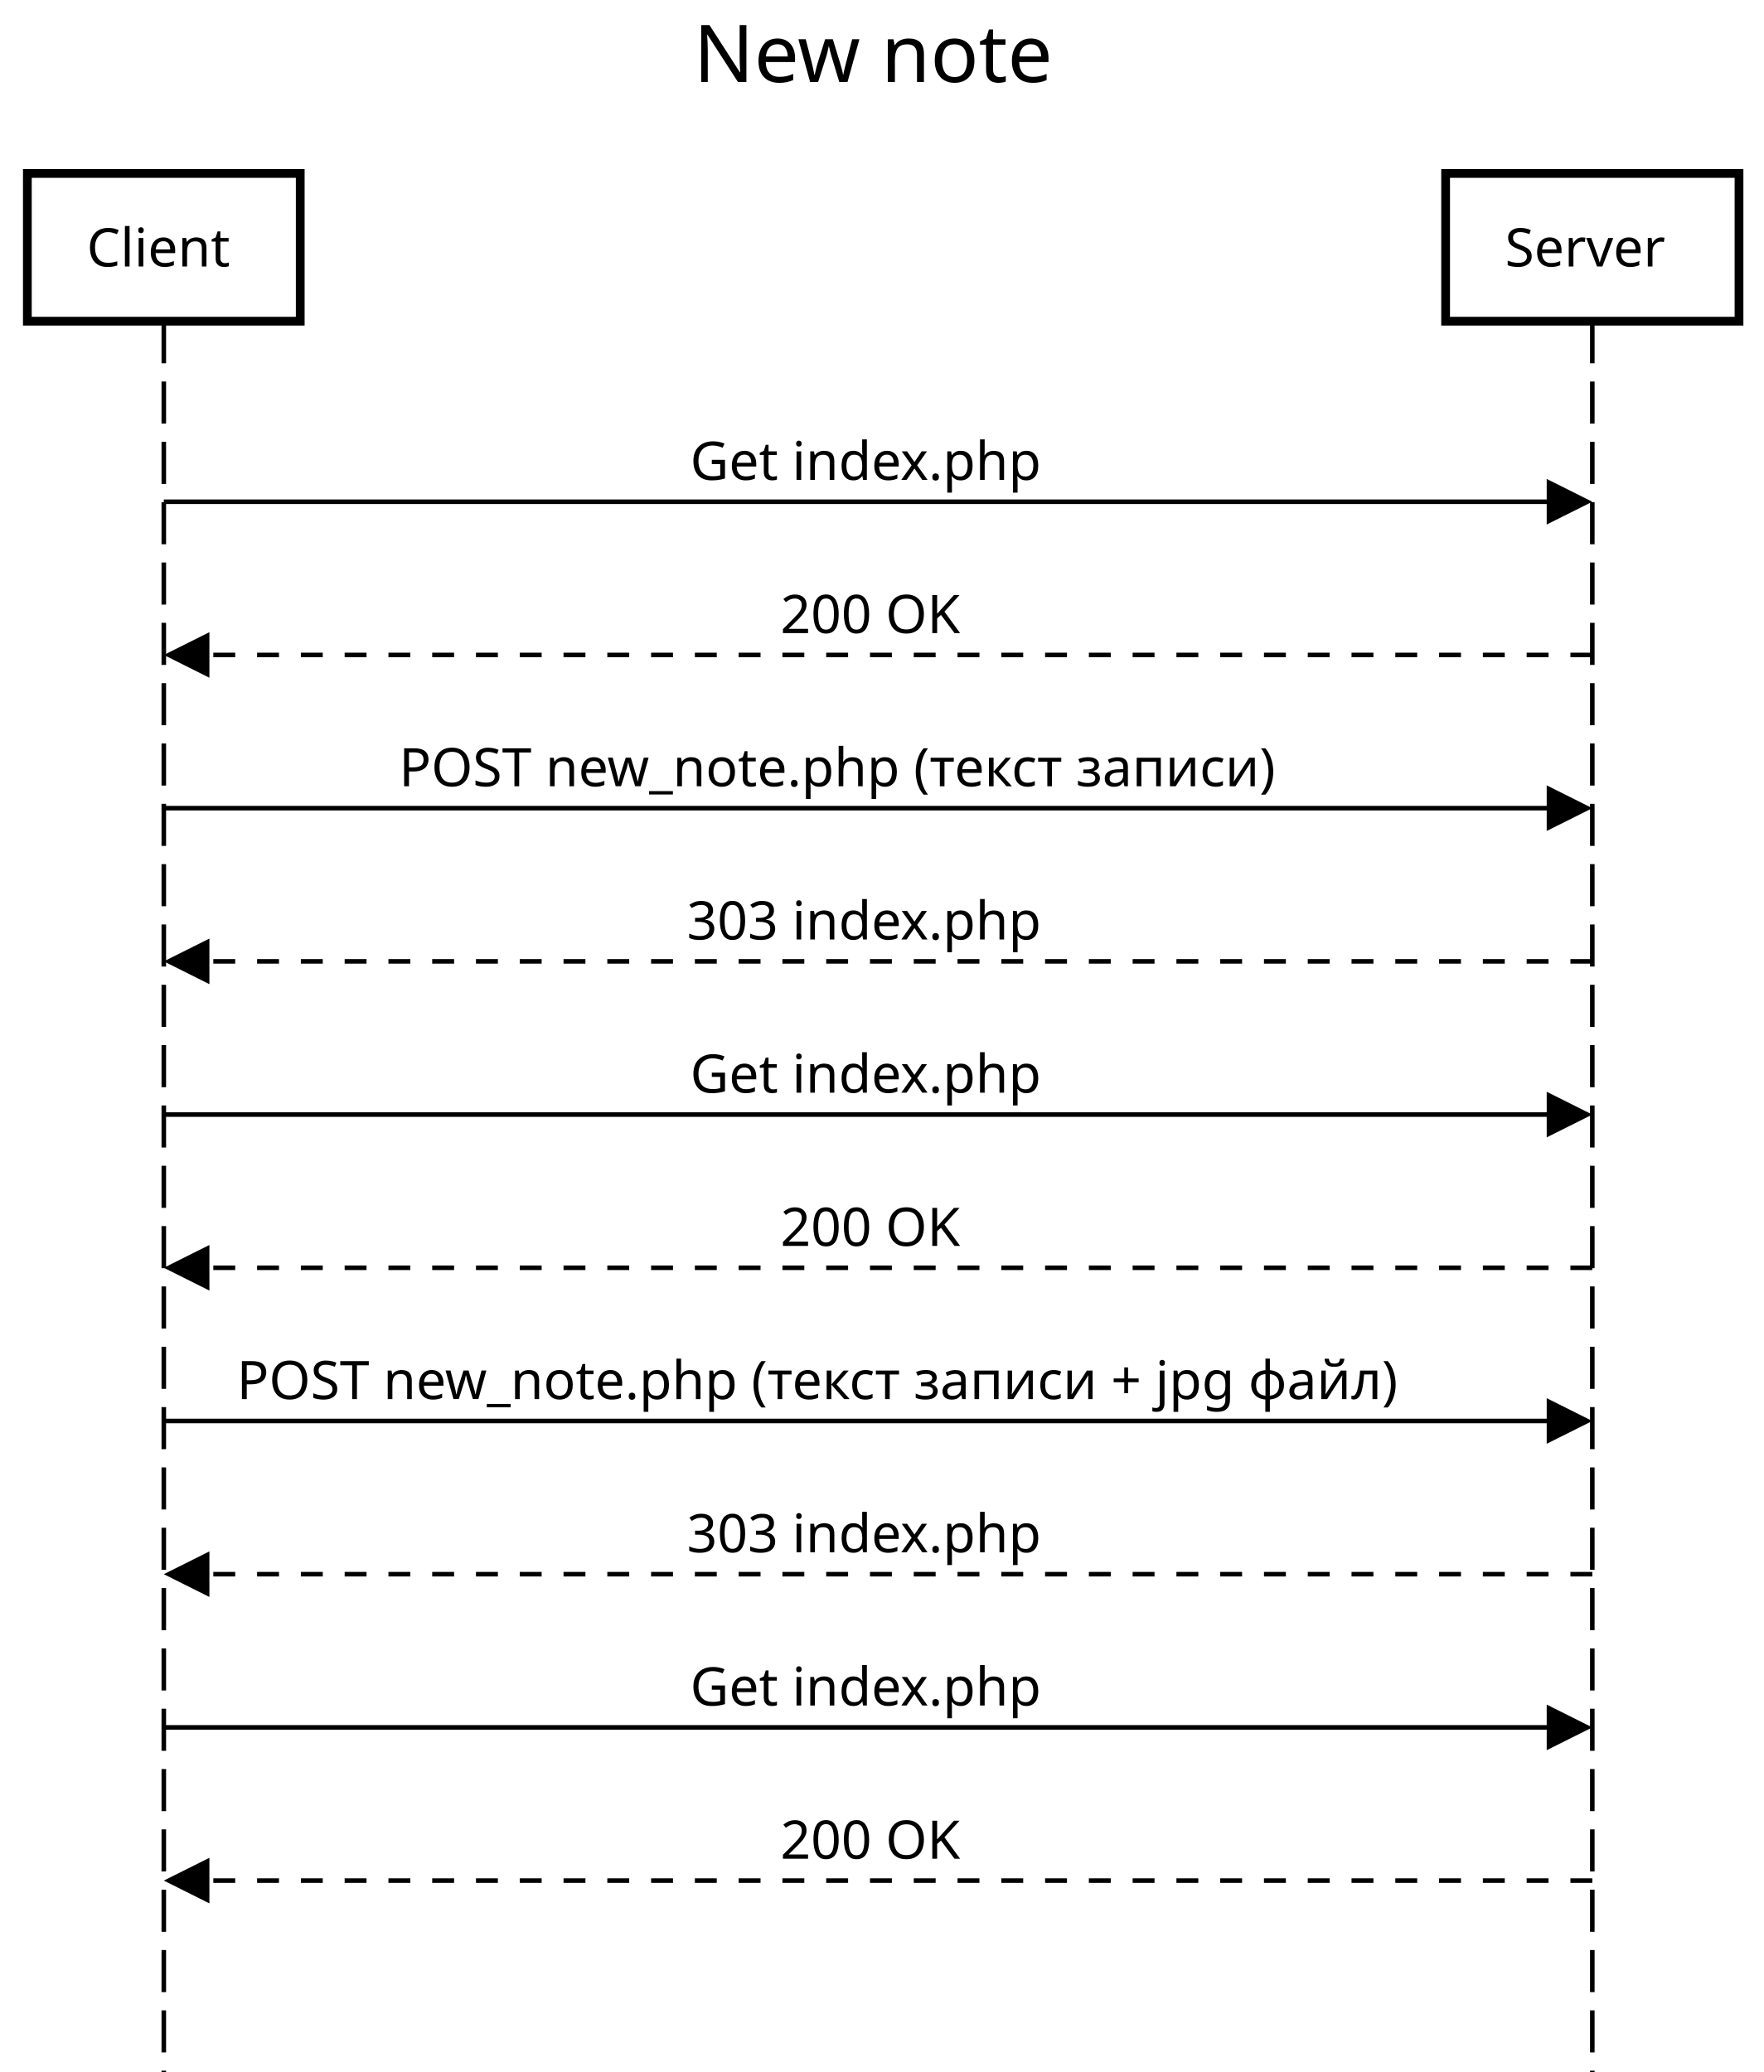
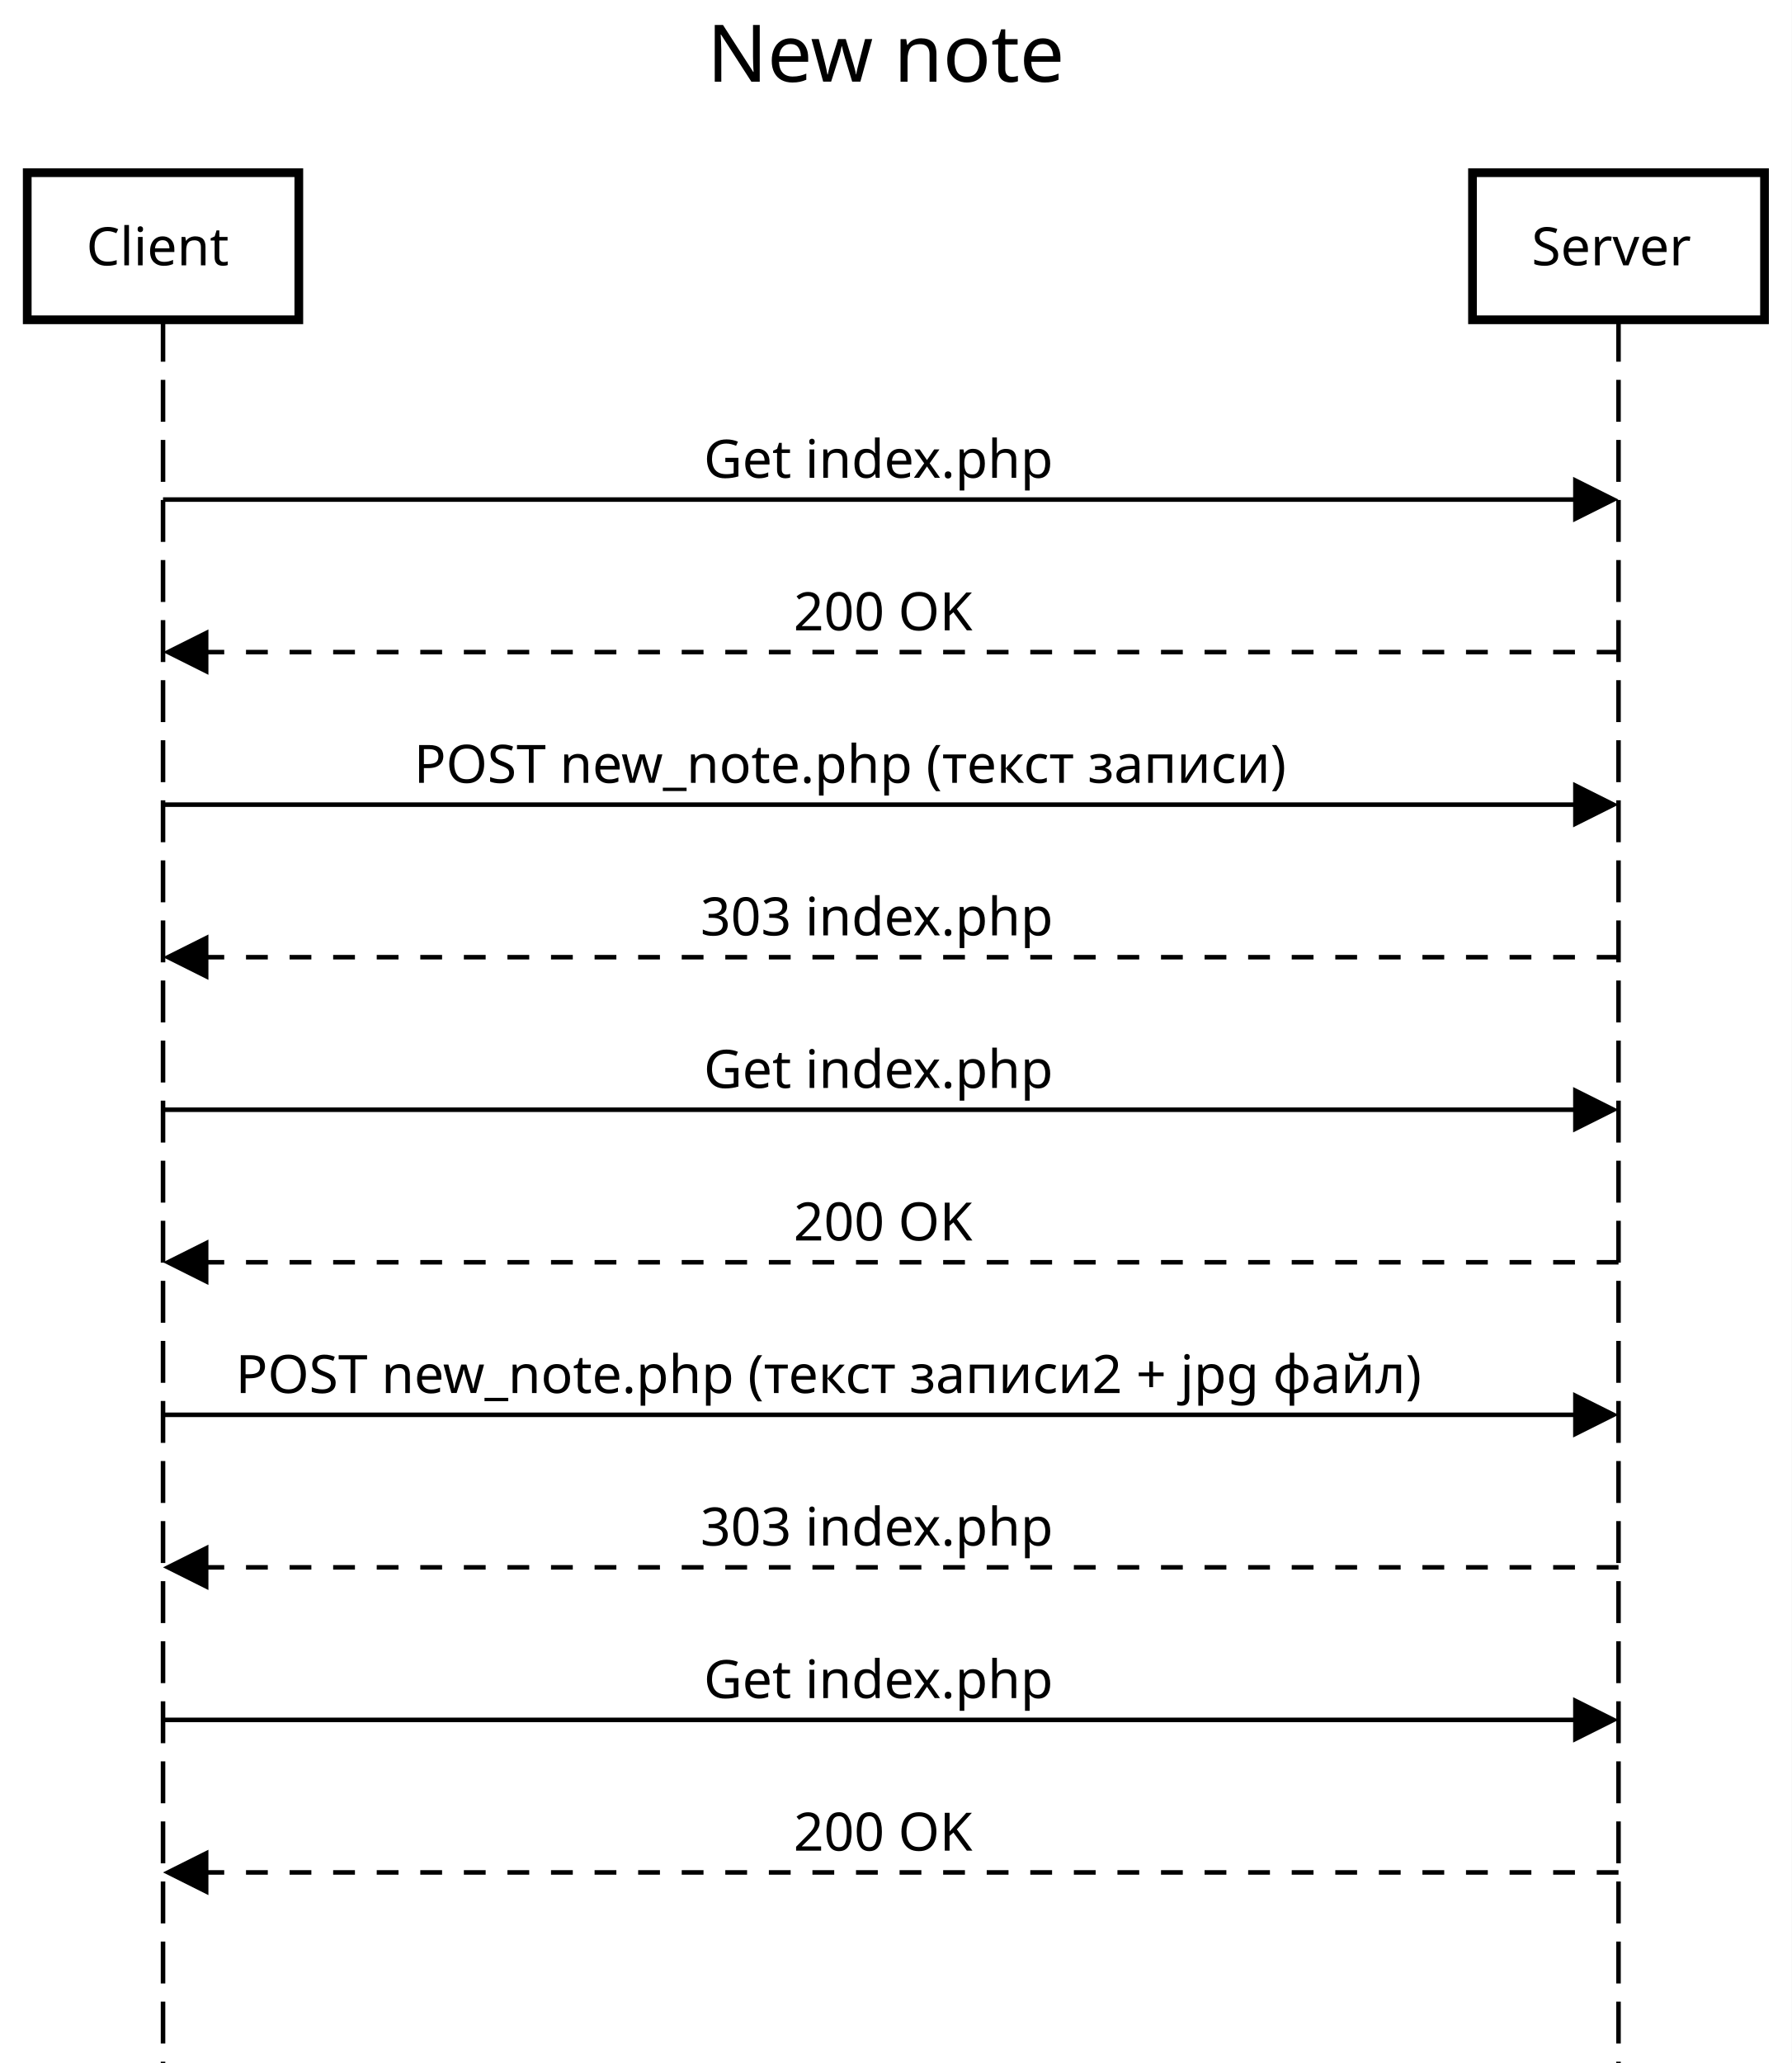
- <svg xmlns="http://www.w3.org/2000/svg" version="1.1" width="486" height="571">
+ <svg xmlns="http://www.w3.org/2000/svg" version="1.1" width="496" height="571">
  <defs />
  <g>
    <g />
    <g />
    <g />
    <g />
    <g />
    <g />
    <g />
    <g />
    <g />
    <g />
    <g>
-       <rect fill="white" stroke="none" x="0" y="0" width="486" height="571" />
+       <rect fill="white" stroke="none" x="0" y="0" width="496" height="571" />
    </g>
    <g>
-       <text fill="black" stroke="none" font-family="sans-serif" font-size="16.5pt" font-style="normal" font-weight="normal" text-decoration="normal" x="191.06" y="22.618" text-anchor="start" dominant-baseline="alphabetic" xml:space="preserve">New note</text>
+       <text fill="black" stroke="none" font-family="sans-serif" font-size="16.5pt" font-style="normal" font-weight="normal" text-decoration="normal" x="195.725" y="22.618" text-anchor="start" dominant-baseline="alphabetic" xml:space="preserve">New note</text>
    </g>
    <g />
    <g>
      <path fill="none" stroke="black" paint-order="fill stroke markers" d=" M 45.131 88.512 L 45.131 571.028" stroke-miterlimit="10" stroke-width="1.257" stroke-dasharray="11.599,5.026" />
-       <path fill="none" stroke="black" paint-order="fill stroke markers" d=" M 438.729 88.512 L 438.729 571.028" stroke-miterlimit="10" stroke-width="1.257" stroke-dasharray="11.599,5.026" />
+       <path fill="none" stroke="black" paint-order="fill stroke markers" d=" M 448.057 88.512 L 448.057 571.028" stroke-miterlimit="10" stroke-width="1.257" stroke-dasharray="11.599,5.026" />
    </g>
    <g>
      <path fill="none" stroke="none" />
      <g>
        <path fill="white" stroke="black" paint-order="fill stroke markers" d=" M 7.539 47.799 L 82.723 47.799 L 82.723 88.512 L 7.539 88.512 L 7.539 47.799 Z" stroke-miterlimit="10" stroke-width="2.413" stroke-dasharray="" />
      </g>
      <g>
        <g />
        <text fill="black" stroke="none" font-family="sans-serif" font-size="11pt" font-style="normal" font-weight="normal" text-decoration="normal" x="23.9" y="73.433" text-anchor="start" dominant-baseline="alphabetic" xml:space="preserve">Client</text>
      </g>
      <path fill="none" stroke="none" />
      <g>
-         <path fill="white" stroke="black" paint-order="fill stroke markers" d=" M 398.309 47.799 L 479.149 47.799 L 479.149 88.512 L 398.309 88.512 L 398.309 47.799 Z" stroke-miterlimit="10" stroke-width="2.413" stroke-dasharray="" />
+         <path fill="white" stroke="black" paint-order="fill stroke markers" d=" M 407.637 47.799 L 488.477 47.799 L 488.477 88.512 L 407.637 88.512 L 407.637 47.799 Z" stroke-miterlimit="10" stroke-width="2.413" stroke-dasharray="" />
      </g>
      <g>
        <g />
-         <text fill="black" stroke="none" font-family="sans-serif" font-size="11pt" font-style="normal" font-weight="normal" text-decoration="normal" x="414.669" y="73.433" text-anchor="start" dominant-baseline="alphabetic" xml:space="preserve">Server</text>
+         <text fill="black" stroke="none" font-family="sans-serif" font-size="11pt" font-style="normal" font-weight="normal" text-decoration="normal" x="423.997" y="73.433" text-anchor="start" dominant-baseline="alphabetic" xml:space="preserve">Server</text>
      </g>
    </g>
    <g>
      <g>
        <g>
-           <rect fill="white" stroke="none" x="187.899" y="118.669" width="108.061" height="19.602" />
+           <rect fill="white" stroke="none" x="192.564" y="118.669" width="108.061" height="19.602" />
        </g>
-         <text fill="black" stroke="none" font-family="sans-serif" font-size="11pt" font-style="normal" font-weight="normal" text-decoration="normal" x="190.161" y="132.24" text-anchor="start" dominant-baseline="alphabetic" xml:space="preserve">Get index.php</text>
+         <text fill="black" stroke="none" font-family="sans-serif" font-size="11pt" font-style="normal" font-weight="normal" text-decoration="normal" x="194.825" y="132.24" text-anchor="start" dominant-baseline="alphabetic" xml:space="preserve">Get index.php</text>
      </g>
      <g>
-         <path fill="none" stroke="black" paint-order="fill stroke markers" d=" M 45.131 138.271 L 426.314 138.271" stroke-miterlimit="10" stroke-width="1.257" stroke-dasharray="" />
-         <g transform="translate(438.7288,138.2712) translate(-438.7288,-138.2712)">
-           <path fill="black" stroke="none" paint-order="stroke fill markers" d=" M 426.163 131.988 L 438.729 138.271 L 426.163 144.554 Z" />
+         <path fill="none" stroke="black" paint-order="fill stroke markers" d=" M 45.131 138.271 L 435.642 138.271" stroke-miterlimit="10" stroke-width="1.257" stroke-dasharray="" />
+         <g transform="translate(448.0572,138.2712) translate(-448.0572,-138.2712)">
+           <path fill="black" stroke="none" paint-order="stroke fill markers" d=" M 435.492 131.988 L 448.057 138.271 L 435.492 144.554 Z" />
        </g>
      </g>
      <g>
        <g>
-           <rect fill="white" stroke="none" x="212.758" y="160.889" width="58.344" height="19.602" />
+           <rect fill="white" stroke="none" x="217.422" y="160.889" width="58.344" height="19.602" />
        </g>
-         <text fill="black" stroke="none" font-family="sans-serif" font-size="11pt" font-style="normal" font-weight="normal" text-decoration="normal" x="215.019" y="174.46" text-anchor="start" dominant-baseline="alphabetic" xml:space="preserve">200 OK</text>
+         <text fill="black" stroke="none" font-family="sans-serif" font-size="11pt" font-style="normal" font-weight="normal" text-decoration="normal" x="219.684" y="174.46" text-anchor="start" dominant-baseline="alphabetic" xml:space="preserve">200 OK</text>
      </g>
      <g>
-         <path fill="none" stroke="black" paint-order="fill stroke markers" d=" M 438.729 180.491 L 57.546 180.491" stroke-miterlimit="10" stroke-width="1.257" stroke-dasharray="6.031" />
+         <path fill="none" stroke="black" paint-order="fill stroke markers" d=" M 448.057 180.491 L 57.546 180.491" stroke-miterlimit="10" stroke-width="1.257" stroke-dasharray="6.031" />
        <g transform="translate(45.131,180.4914) translate(-45.131,-180.4914)">
          <path fill="black" stroke="none" paint-order="stroke fill markers" d=" M 57.697 174.209 L 45.131 180.491 L 57.697 186.774 Z" />
        </g>
      </g>
      <g>
        <g>
-           <rect fill="white" stroke="none" x="107.676" y="203.109" width="268.509" height="19.602" />
+           <rect fill="white" stroke="none" x="112.34" y="203.109" width="268.509" height="19.602" />
        </g>
-         <text fill="black" stroke="none" font-family="sans-serif" font-size="11pt" font-style="normal" font-weight="normal" text-decoration="normal" x="109.937" y="216.68" text-anchor="start" dominant-baseline="alphabetic" xml:space="preserve">POST new_note.php (текст записи)</text>
+         <text fill="black" stroke="none" font-family="sans-serif" font-size="11pt" font-style="normal" font-weight="normal" text-decoration="normal" x="114.602" y="216.68" text-anchor="start" dominant-baseline="alphabetic" xml:space="preserve">POST new_note.php (текст записи)</text>
      </g>
      <g>
-         <path fill="none" stroke="black" paint-order="fill stroke markers" d=" M 45.131 222.712 L 426.314 222.712" stroke-miterlimit="10" stroke-width="1.257" stroke-dasharray="" />
-         <g transform="translate(438.7288,222.7116) translate(-438.7288,-222.7116)">
-           <path fill="black" stroke="none" paint-order="stroke fill markers" d=" M 426.163 216.429 L 438.729 222.712 L 426.163 228.994 Z" />
+         <path fill="none" stroke="black" paint-order="fill stroke markers" d=" M 45.131 222.712 L 435.642 222.712" stroke-miterlimit="10" stroke-width="1.257" stroke-dasharray="" />
+         <g transform="translate(448.0572,222.7116) translate(-448.0572,-222.7116)">
+           <path fill="black" stroke="none" paint-order="stroke fill markers" d=" M 435.492 216.429 L 448.057 222.712 L 435.492 228.994 Z" />
        </g>
      </g>
      <g>
        <g>
-           <rect fill="white" stroke="none" x="186.982" y="245.33" width="109.897" height="19.602" />
+           <rect fill="white" stroke="none" x="191.646" y="245.33" width="109.897" height="19.602" />
        </g>
-         <text fill="black" stroke="none" font-family="sans-serif" font-size="11pt" font-style="normal" font-weight="normal" text-decoration="normal" x="189.243" y="258.9" text-anchor="start" dominant-baseline="alphabetic" xml:space="preserve">303 index.php</text>
+         <text fill="black" stroke="none" font-family="sans-serif" font-size="11pt" font-style="normal" font-weight="normal" text-decoration="normal" x="193.908" y="258.9" text-anchor="start" dominant-baseline="alphabetic" xml:space="preserve">303 index.php</text>
      </g>
      <g>
-         <path fill="none" stroke="black" paint-order="fill stroke markers" d=" M 438.729 264.932 L 57.546 264.932" stroke-miterlimit="10" stroke-width="1.257" stroke-dasharray="6.031" />
+         <path fill="none" stroke="black" paint-order="fill stroke markers" d=" M 448.057 264.932 L 57.546 264.932" stroke-miterlimit="10" stroke-width="1.257" stroke-dasharray="6.031" />
        <g transform="translate(45.131,264.9319) translate(-45.131,-264.9319)">
          <path fill="black" stroke="none" paint-order="stroke fill markers" d=" M 57.697 258.649 L 45.131 264.932 L 57.697 271.215 Z" />
        </g>
      </g>
      <g>
        <g>
-           <rect fill="white" stroke="none" x="187.899" y="287.55" width="108.061" height="19.602" />
+           <rect fill="white" stroke="none" x="192.564" y="287.55" width="108.061" height="19.602" />
        </g>
-         <text fill="black" stroke="none" font-family="sans-serif" font-size="11pt" font-style="normal" font-weight="normal" text-decoration="normal" x="190.161" y="301.121" text-anchor="start" dominant-baseline="alphabetic" xml:space="preserve">Get index.php</text>
+         <text fill="black" stroke="none" font-family="sans-serif" font-size="11pt" font-style="normal" font-weight="normal" text-decoration="normal" x="194.825" y="301.121" text-anchor="start" dominant-baseline="alphabetic" xml:space="preserve">Get index.php</text>
      </g>
      <g>
-         <path fill="none" stroke="black" paint-order="fill stroke markers" d=" M 45.131 307.152 L 426.314 307.152" stroke-miterlimit="10" stroke-width="1.257" stroke-dasharray="" />
-         <g transform="translate(438.7288,307.1521) translate(-438.7288,-307.1521)">
-           <path fill="black" stroke="none" paint-order="stroke fill markers" d=" M 426.163 300.869 L 438.729 307.152 L 426.163 313.435 Z" />
+         <path fill="none" stroke="black" paint-order="fill stroke markers" d=" M 45.131 307.152 L 435.642 307.152" stroke-miterlimit="10" stroke-width="1.257" stroke-dasharray="" />
+         <g transform="translate(448.0572,307.1521) translate(-448.0572,-307.1521)">
+           <path fill="black" stroke="none" paint-order="stroke fill markers" d=" M 435.492 300.869 L 448.057 307.152 L 435.492 313.435 Z" />
        </g>
      </g>
      <g>
        <g>
-           <rect fill="white" stroke="none" x="212.758" y="329.77" width="58.344" height="19.602" />
+           <rect fill="white" stroke="none" x="217.422" y="329.77" width="58.344" height="19.602" />
        </g>
-         <text fill="black" stroke="none" font-family="sans-serif" font-size="11pt" font-style="normal" font-weight="normal" text-decoration="normal" x="215.019" y="343.341" text-anchor="start" dominant-baseline="alphabetic" xml:space="preserve">200 OK</text>
+         <text fill="black" stroke="none" font-family="sans-serif" font-size="11pt" font-style="normal" font-weight="normal" text-decoration="normal" x="219.684" y="343.341" text-anchor="start" dominant-baseline="alphabetic" xml:space="preserve">200 OK</text>
      </g>
      <g>
-         <path fill="none" stroke="black" paint-order="fill stroke markers" d=" M 438.729 349.372 L 57.546 349.372" stroke-miterlimit="10" stroke-width="1.257" stroke-dasharray="6.031" />
+         <path fill="none" stroke="black" paint-order="fill stroke markers" d=" M 448.057 349.372 L 57.546 349.372" stroke-miterlimit="10" stroke-width="1.257" stroke-dasharray="6.031" />
        <g transform="translate(45.131,349.3723) translate(-45.131,-349.3723)">
          <path fill="black" stroke="none" paint-order="stroke fill markers" d=" M 57.697 343.09 L 45.131 349.372 L 57.697 355.655 Z" />
        </g>
      </g>
      <g>
        <g>
-           <rect fill="white" stroke="none" x="62.974" y="371.99" width="357.912" height="19.602" />
+           <rect fill="white" stroke="none" x="62.974" y="371.99" width="367.24" height="19.602" />
        </g>
-         <text fill="black" stroke="none" font-family="sans-serif" font-size="11pt" font-style="normal" font-weight="normal" text-decoration="normal" x="65.236" y="385.561" text-anchor="start" dominant-baseline="alphabetic" xml:space="preserve">POST new_note.php (текст записи + jpg файл)</text>
+         <text fill="black" stroke="none" font-family="sans-serif" font-size="11pt" font-style="normal" font-weight="normal" text-decoration="normal" x="65.236" y="385.561" text-anchor="start" dominant-baseline="alphabetic" xml:space="preserve">POST new_note.php (текст записи2 + jpg файл)</text>
      </g>
      <g>
-         <path fill="none" stroke="black" paint-order="fill stroke markers" d=" M 45.131 391.593 L 426.314 391.593" stroke-miterlimit="10" stroke-width="1.257" stroke-dasharray="" />
-         <g transform="translate(438.7288,391.5925) translate(-438.7288,-391.5925)">
-           <path fill="black" stroke="none" paint-order="stroke fill markers" d=" M 426.163 385.31 L 438.729 391.593 L 426.163 397.875 Z" />
+         <path fill="none" stroke="black" paint-order="fill stroke markers" d=" M 45.131 391.593 L 435.642 391.593" stroke-miterlimit="10" stroke-width="1.257" stroke-dasharray="" />
+         <g transform="translate(448.0572,391.5925) translate(-448.0572,-391.5925)">
+           <path fill="black" stroke="none" paint-order="stroke fill markers" d=" M 435.492 385.31 L 448.057 391.593 L 435.492 397.875 Z" />
        </g>
      </g>
      <g>
        <g>
-           <rect fill="white" stroke="none" x="186.982" y="414.21" width="109.897" height="19.602" />
+           <rect fill="white" stroke="none" x="191.646" y="414.21" width="109.897" height="19.602" />
        </g>
-         <text fill="black" stroke="none" font-family="sans-serif" font-size="11pt" font-style="normal" font-weight="normal" text-decoration="normal" x="189.243" y="427.781" text-anchor="start" dominant-baseline="alphabetic" xml:space="preserve">303 index.php</text>
+         <text fill="black" stroke="none" font-family="sans-serif" font-size="11pt" font-style="normal" font-weight="normal" text-decoration="normal" x="193.908" y="427.781" text-anchor="start" dominant-baseline="alphabetic" xml:space="preserve">303 index.php</text>
      </g>
      <g>
-         <path fill="none" stroke="black" paint-order="fill stroke markers" d=" M 438.729 433.813 L 57.546 433.813" stroke-miterlimit="10" stroke-width="1.257" stroke-dasharray="6.031" />
+         <path fill="none" stroke="black" paint-order="fill stroke markers" d=" M 448.057 433.813 L 57.546 433.813" stroke-miterlimit="10" stroke-width="1.257" stroke-dasharray="6.031" />
        <g transform="translate(45.131,433.8127) translate(-45.131,-433.8127)">
          <path fill="black" stroke="none" paint-order="stroke fill markers" d=" M 57.697 427.53 L 45.131 433.813 L 57.697 440.096 Z" />
        </g>
      </g>
      <g>
        <g>
-           <rect fill="white" stroke="none" x="187.899" y="456.431" width="108.061" height="19.602" />
+           <rect fill="white" stroke="none" x="192.564" y="456.431" width="108.061" height="19.602" />
        </g>
-         <text fill="black" stroke="none" font-family="sans-serif" font-size="11pt" font-style="normal" font-weight="normal" text-decoration="normal" x="190.161" y="470.001" text-anchor="start" dominant-baseline="alphabetic" xml:space="preserve">Get index.php</text>
+         <text fill="black" stroke="none" font-family="sans-serif" font-size="11pt" font-style="normal" font-weight="normal" text-decoration="normal" x="194.825" y="470.001" text-anchor="start" dominant-baseline="alphabetic" xml:space="preserve">Get index.php</text>
      </g>
      <g>
-         <path fill="none" stroke="black" paint-order="fill stroke markers" d=" M 45.131 476.033 L 426.314 476.033" stroke-miterlimit="10" stroke-width="1.257" stroke-dasharray="" />
-         <g transform="translate(438.7288,476.033) translate(-438.7288,-476.033)">
-           <path fill="black" stroke="none" paint-order="stroke fill markers" d=" M 426.163 469.75 L 438.729 476.033 L 426.163 482.316 Z" />
+         <path fill="none" stroke="black" paint-order="fill stroke markers" d=" M 45.131 476.033 L 435.642 476.033" stroke-miterlimit="10" stroke-width="1.257" stroke-dasharray="" />
+         <g transform="translate(448.0572,476.033) translate(-448.0572,-476.033)">
+           <path fill="black" stroke="none" paint-order="stroke fill markers" d=" M 435.492 469.75 L 448.057 476.033 L 435.492 482.316 Z" />
        </g>
      </g>
      <g>
        <g>
-           <rect fill="white" stroke="none" x="212.758" y="498.651" width="58.344" height="19.602" />
+           <rect fill="white" stroke="none" x="217.422" y="498.651" width="58.344" height="19.602" />
        </g>
-         <text fill="black" stroke="none" font-family="sans-serif" font-size="11pt" font-style="normal" font-weight="normal" text-decoration="normal" x="215.019" y="512.222" text-anchor="start" dominant-baseline="alphabetic" xml:space="preserve">200 OK</text>
+         <text fill="black" stroke="none" font-family="sans-serif" font-size="11pt" font-style="normal" font-weight="normal" text-decoration="normal" x="219.684" y="512.222" text-anchor="start" dominant-baseline="alphabetic" xml:space="preserve">200 OK</text>
      </g>
      <g>
-         <path fill="none" stroke="black" paint-order="fill stroke markers" d=" M 438.729 518.253 L 57.546 518.253" stroke-miterlimit="10" stroke-width="1.257" stroke-dasharray="6.031" />
+         <path fill="none" stroke="black" paint-order="fill stroke markers" d=" M 448.057 518.253 L 57.546 518.253" stroke-miterlimit="10" stroke-width="1.257" stroke-dasharray="6.031" />
        <g transform="translate(45.131,518.2532) translate(-45.131,-518.2532)">
          <path fill="black" stroke="none" paint-order="stroke fill markers" d=" M 57.697 511.97 L 45.131 518.253 L 57.697 524.536 Z" />
        </g>
      </g>
    </g>
    <g />
    <g />
  </g>
</svg>
